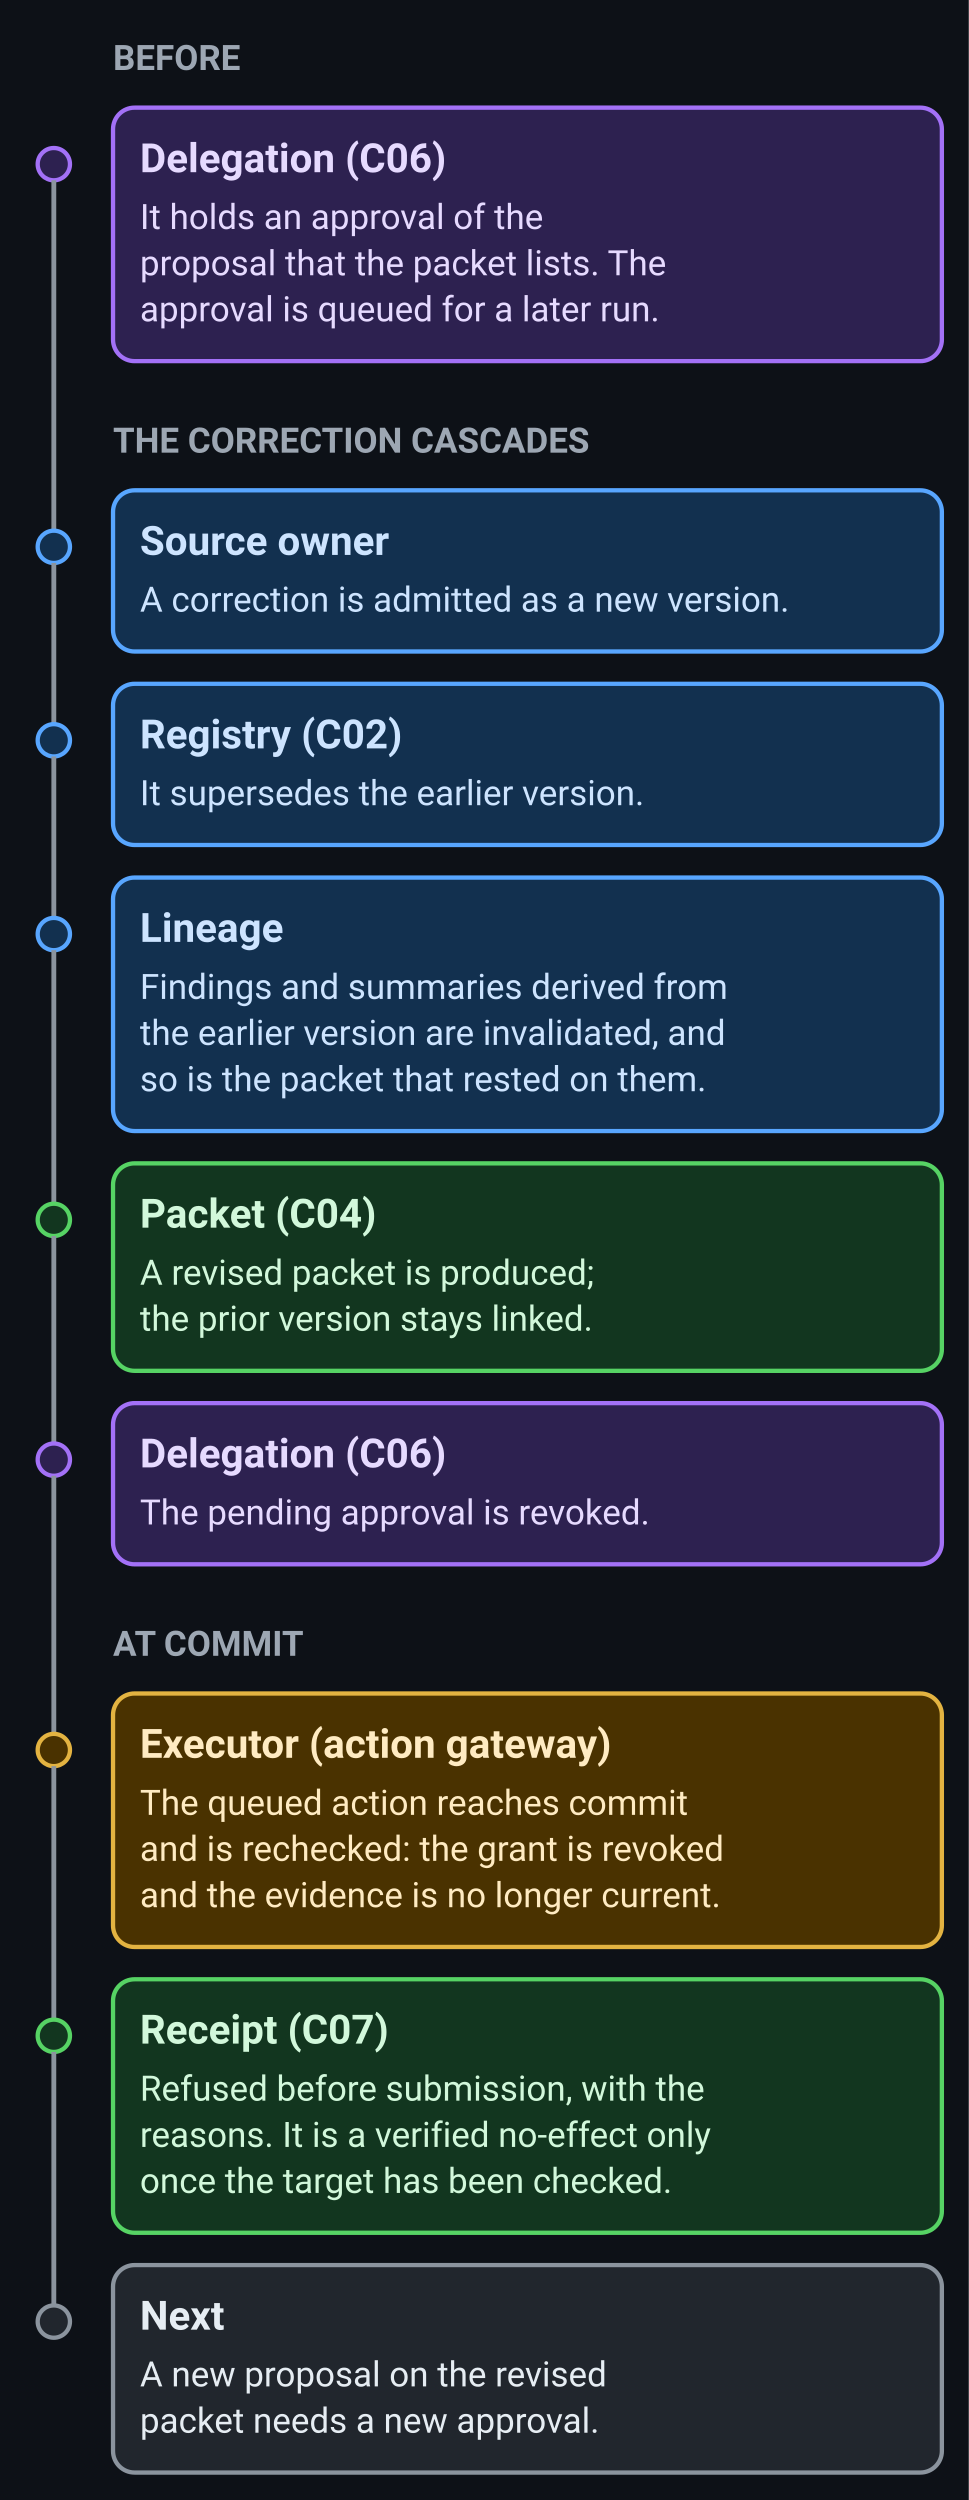
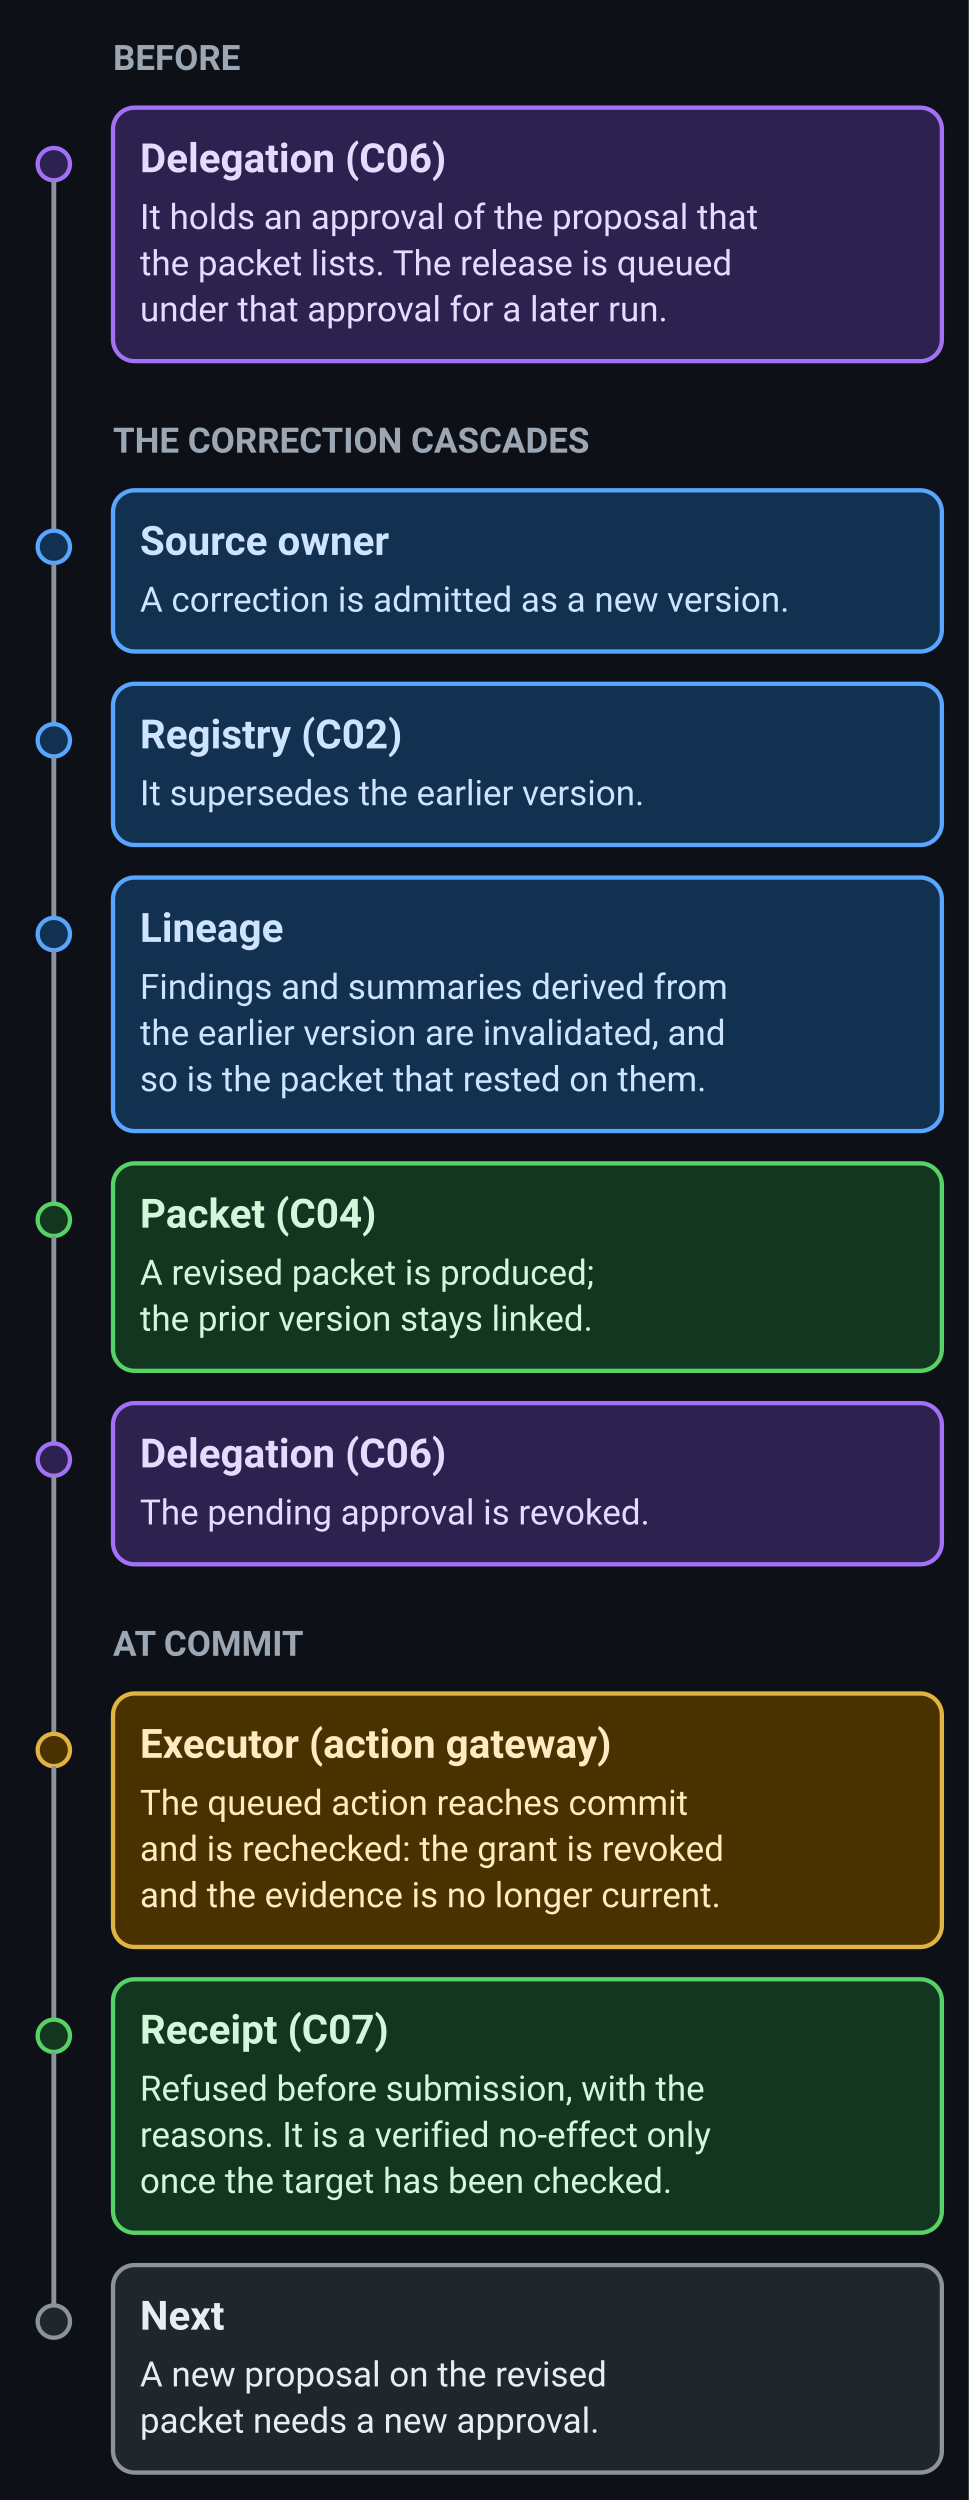
<svg xmlns="http://www.w3.org/2000/svg" viewBox="0 0 360 929" width="360" height="929" role="img" aria-labelledby="t d" font-family="-apple-system, 'Segoe UI', Roboto, Helvetica, Arial, sans-serif">
  <defs>
    <marker id="arr" viewBox="0 0 10 10" refX="9" refY="5" markerWidth="8" markerHeight="8" orient="auto-start-reverse">
      <path d="M0 0 L10 5 L0 10 z" fill="#8b949e" />
    </marker>
    <marker id="arrs" viewBox="0 0 10 10" refX="9" refY="5" markerWidth="5.5" markerHeight="5.5" orient="auto-start-reverse">
      <path d="M0 0 L10 5 L0 10 z" fill="#8b949e" />
    </marker>
  </defs>
  <rect width="360" height="929" fill="#0d1117" />
  <text x="42.0" y="26.0" font-size="13" text-anchor="start" font-weight="700" fill="#9da7b3">BEFORE</text>
  <rect x="42.0" y="40.0" width="308.0" height="94.2" rx="8" fill="#2D2150" stroke="#A371F7" stroke-width="1.6" />
  <text x="52.0" y="64.0" font-size="15" text-anchor="start" font-weight="700" fill="#E6DAFF">Delegation (C06)</text>
-   <text x="52.0" y="85.1" font-size="13" text-anchor="start" fill="#E6DAFF">It holds an approval of the</text>
-   <text x="52.0" y="102.3" font-size="13" text-anchor="start" fill="#E6DAFF">proposal that the packet lists. The</text>
-   <text x="52.0" y="119.4" font-size="13" text-anchor="start" fill="#E6DAFF">approval is queued for a later run.</text>
+   <text x="52.0" y="85.1" font-size="13" text-anchor="start" fill="#E6DAFF">It holds an approval of the proposal that</text>
+   <text x="52.0" y="102.3" font-size="13" text-anchor="start" fill="#E6DAFF">the packet lists. The release is queued</text>
+   <text x="52.0" y="119.4" font-size="13" text-anchor="start" fill="#E6DAFF">under that approval for a later run.</text>
  <circle cx="20.0" cy="61.0" r="6" fill="#2D2150" stroke="#A371F7" stroke-width="1.6" />
  <text x="42.0" y="168.2" font-size="13" text-anchor="start" font-weight="700" fill="#9da7b3">THE CORRECTION CASCADES</text>
  <rect x="42.0" y="182.2" width="308.0" height="59.9" rx="8" fill="#12304F" stroke="#58A6FF" stroke-width="1.6" />
  <text x="52.0" y="206.2" font-size="15" text-anchor="start" font-weight="700" fill="#CDE4FF">Source owner</text>
  <text x="52.0" y="227.3" font-size="13" text-anchor="start" fill="#CDE4FF">A correction is admitted as a new version.</text>
  <path d="M20.0 67.0 L20.0 197.2" fill="none" stroke="#8b949e" stroke-width="1.8" />
  <circle cx="20.0" cy="203.2" r="6" fill="#12304F" stroke="#58A6FF" stroke-width="1.6" />
  <rect x="42.0" y="254.1" width="308.0" height="59.9" rx="8" fill="#12304F" stroke="#58A6FF" stroke-width="1.6" />
  <text x="52.0" y="278.1" font-size="15" text-anchor="start" font-weight="700" fill="#CDE4FF">Registry (C02)</text>
  <text x="52.0" y="299.2" font-size="13" text-anchor="start" fill="#CDE4FF">It supersedes the earlier version.</text>
  <path d="M20.0 209.2 L20.0 269.1" fill="none" stroke="#8b949e" stroke-width="1.8" />
  <circle cx="20.0" cy="275.1" r="6" fill="#12304F" stroke="#58A6FF" stroke-width="1.6" />
  <rect x="42.0" y="326.1" width="308.0" height="94.2" rx="8" fill="#12304F" stroke="#58A6FF" stroke-width="1.6" />
  <text x="52.0" y="350.0" font-size="15" text-anchor="start" font-weight="700" fill="#CDE4FF">Lineage</text>
  <text x="52.0" y="371.2" font-size="13" text-anchor="start" fill="#CDE4FF">Findings and summaries derived from</text>
  <text x="52.0" y="388.3" font-size="13" text-anchor="start" fill="#CDE4FF">the earlier version are invalidated, and</text>
  <text x="52.0" y="405.5" font-size="13" text-anchor="start" fill="#CDE4FF">so is the packet that rested on them.</text>
  <path d="M20.0 281.1 L20.0 341.1" fill="none" stroke="#8b949e" stroke-width="1.8" />
  <circle cx="20.0" cy="347.1" r="6" fill="#12304F" stroke="#58A6FF" stroke-width="1.6" />
  <rect x="42.0" y="432.3" width="308.0" height="77.1" rx="8" fill="#12361F" stroke="#56D364" stroke-width="1.6" />
  <text x="52.0" y="456.2" font-size="15" text-anchor="start" font-weight="700" fill="#D2F8DB">Packet (C04)</text>
  <text x="52.0" y="477.4" font-size="13" text-anchor="start" fill="#D2F8DB">A revised packet is produced;</text>
  <text x="52.0" y="494.5" font-size="13" text-anchor="start" fill="#D2F8DB">the prior version stays linked.</text>
  <path d="M20.0 353.1 L20.0 447.3" fill="none" stroke="#8b949e" stroke-width="1.8" />
  <circle cx="20.0" cy="453.3" r="6" fill="#12361F" stroke="#56D364" stroke-width="1.6" />
  <rect x="42.0" y="521.4" width="308.0" height="59.9" rx="8" fill="#2D2150" stroke="#A371F7" stroke-width="1.6" />
  <text x="52.0" y="545.3" font-size="15" text-anchor="start" font-weight="700" fill="#E6DAFF">Delegation (C06)</text>
  <text x="52.0" y="566.5" font-size="13" text-anchor="start" fill="#E6DAFF">The pending approval is revoked.</text>
  <path d="M20.0 459.3 L20.0 536.4" fill="none" stroke="#8b949e" stroke-width="1.8" />
  <circle cx="20.0" cy="542.4" r="6" fill="#2D2150" stroke="#A371F7" stroke-width="1.6" />
  <text x="42.0" y="615.3" font-size="13" text-anchor="start" font-weight="700" fill="#9da7b3">AT COMMIT</text>
  <rect x="42.0" y="629.3" width="308.0" height="94.2" rx="8" fill="#4A3200" stroke="#E3B341" stroke-width="1.6" />
  <text x="52.0" y="653.2" font-size="15" text-anchor="start" font-weight="700" fill="#FFEBC2">Executor (action gateway)</text>
  <text x="52.0" y="674.4" font-size="13" text-anchor="start" fill="#FFEBC2">The queued action reaches commit</text>
  <text x="52.0" y="691.5" font-size="13" text-anchor="start" fill="#FFEBC2">and is rechecked: the grant is revoked</text>
  <text x="52.0" y="708.7" font-size="13" text-anchor="start" fill="#FFEBC2">and the evidence is no longer current.</text>
  <path d="M20.0 548.4 L20.0 644.3" fill="none" stroke="#8b949e" stroke-width="1.8" />
  <circle cx="20.0" cy="650.3" r="6" fill="#4A3200" stroke="#E3B341" stroke-width="1.6" />
  <rect x="42.0" y="735.5" width="308.0" height="94.2" rx="8" fill="#12361F" stroke="#56D364" stroke-width="1.6" />
  <text x="52.0" y="759.4" font-size="15" text-anchor="start" font-weight="700" fill="#D2F8DB">Receipt (C07)</text>
  <text x="52.0" y="780.6" font-size="13" text-anchor="start" fill="#D2F8DB">Refused before submission, with the</text>
  <text x="52.0" y="797.8" font-size="13" text-anchor="start" fill="#D2F8DB">reasons. It is a verified no-effect only</text>
  <text x="52.0" y="814.9" font-size="13" text-anchor="start" fill="#D2F8DB">once the target has been checked.</text>
  <path d="M20.0 656.3 L20.0 750.5" fill="none" stroke="#8b949e" stroke-width="1.8" />
  <circle cx="20.0" cy="756.5" r="6" fill="#12361F" stroke="#56D364" stroke-width="1.6" />
  <rect x="42.0" y="841.7" width="308.0" height="77.1" rx="8" fill="#21262D" stroke="#8b949e" stroke-width="1.6" />
  <text x="52.0" y="865.7" font-size="15" text-anchor="start" font-weight="700" fill="#e6edf3">Next</text>
  <text x="52.0" y="886.8" font-size="13" text-anchor="start" fill="#e6edf3">A new proposal on the revised</text>
  <text x="52.0" y="904.0" font-size="13" text-anchor="start" fill="#e6edf3">packet needs a new approval.</text>
  <path d="M20.0 762.5 L20.0 856.7" fill="none" stroke="#8b949e" stroke-width="1.8" />
  <circle cx="20.0" cy="862.7" r="6" fill="#21262D" stroke="#8b949e" stroke-width="1.6" />
</svg>
